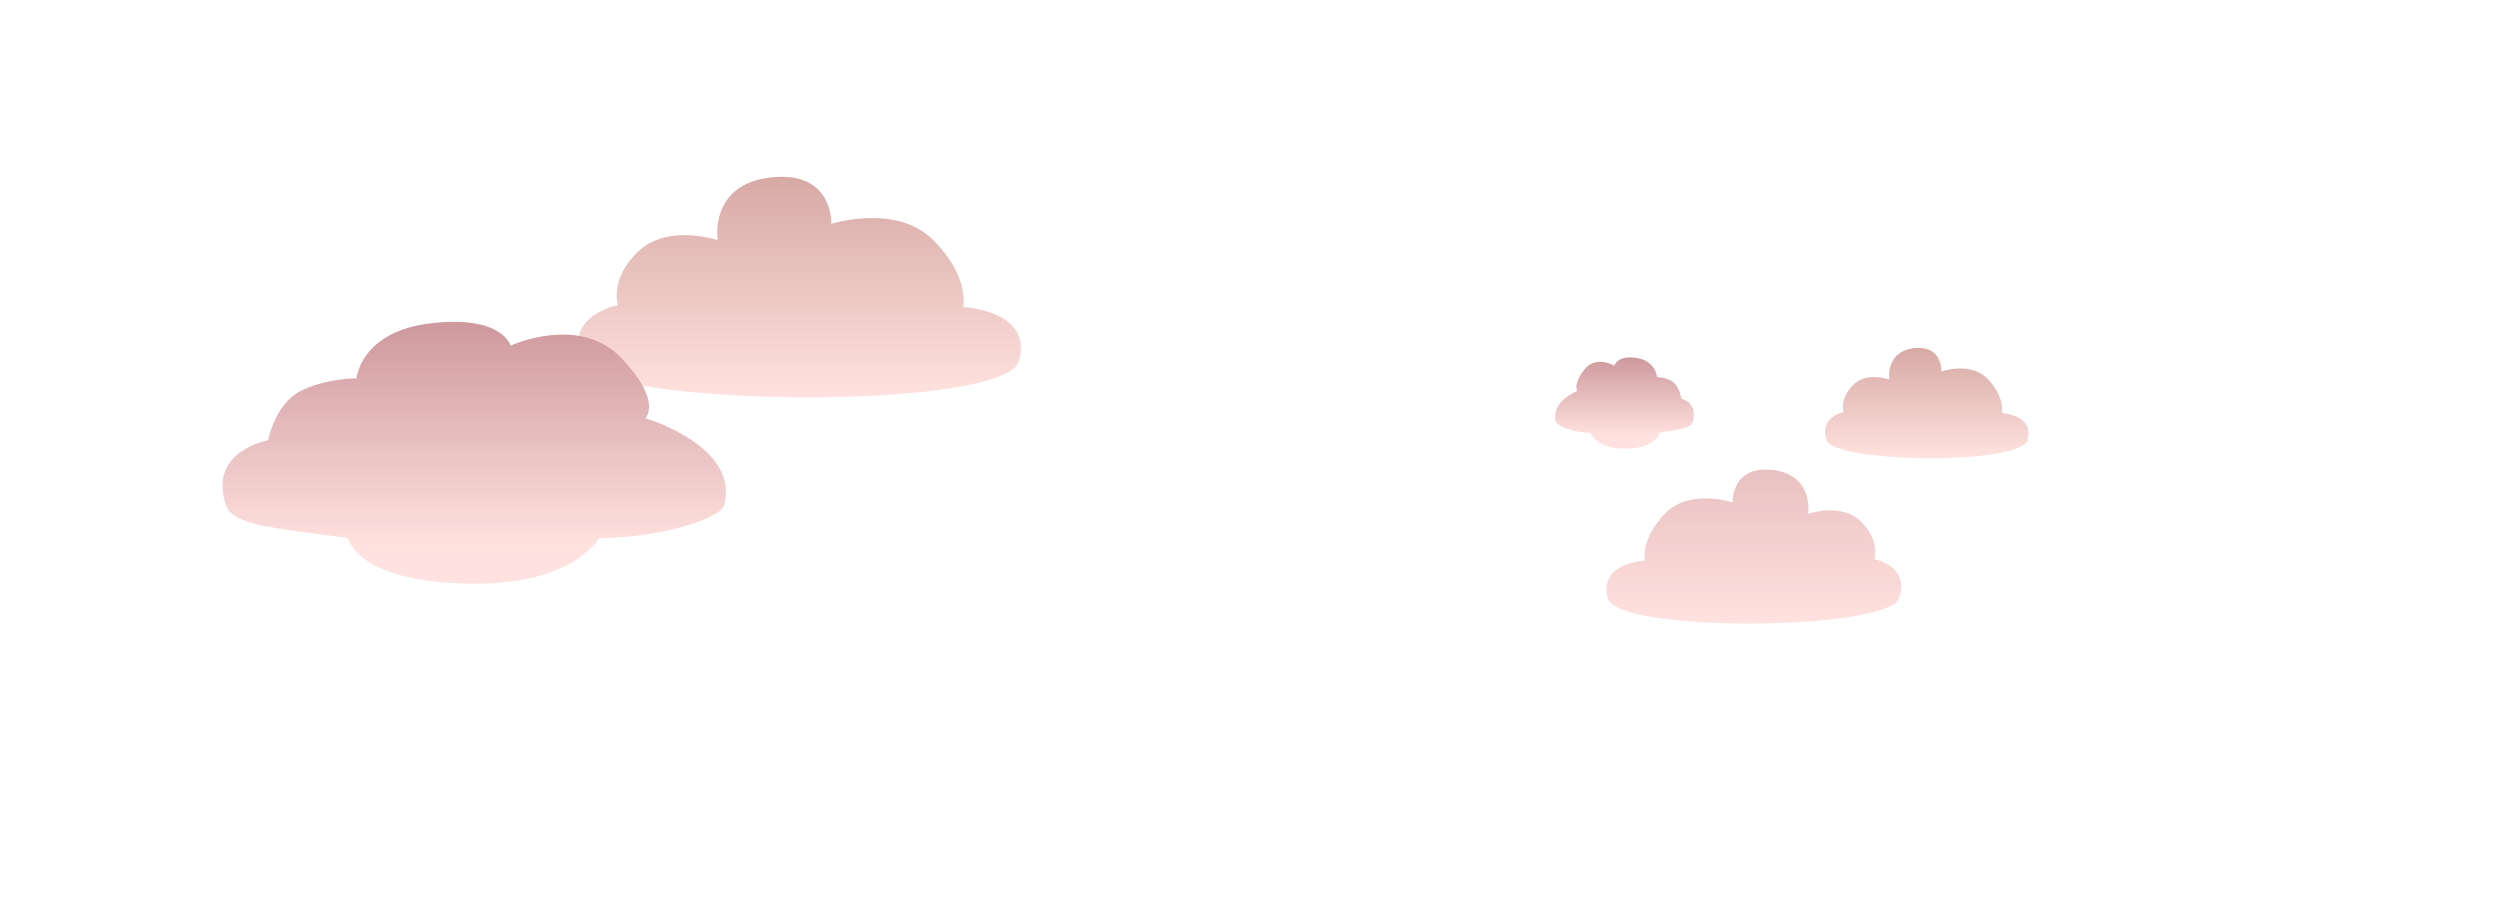
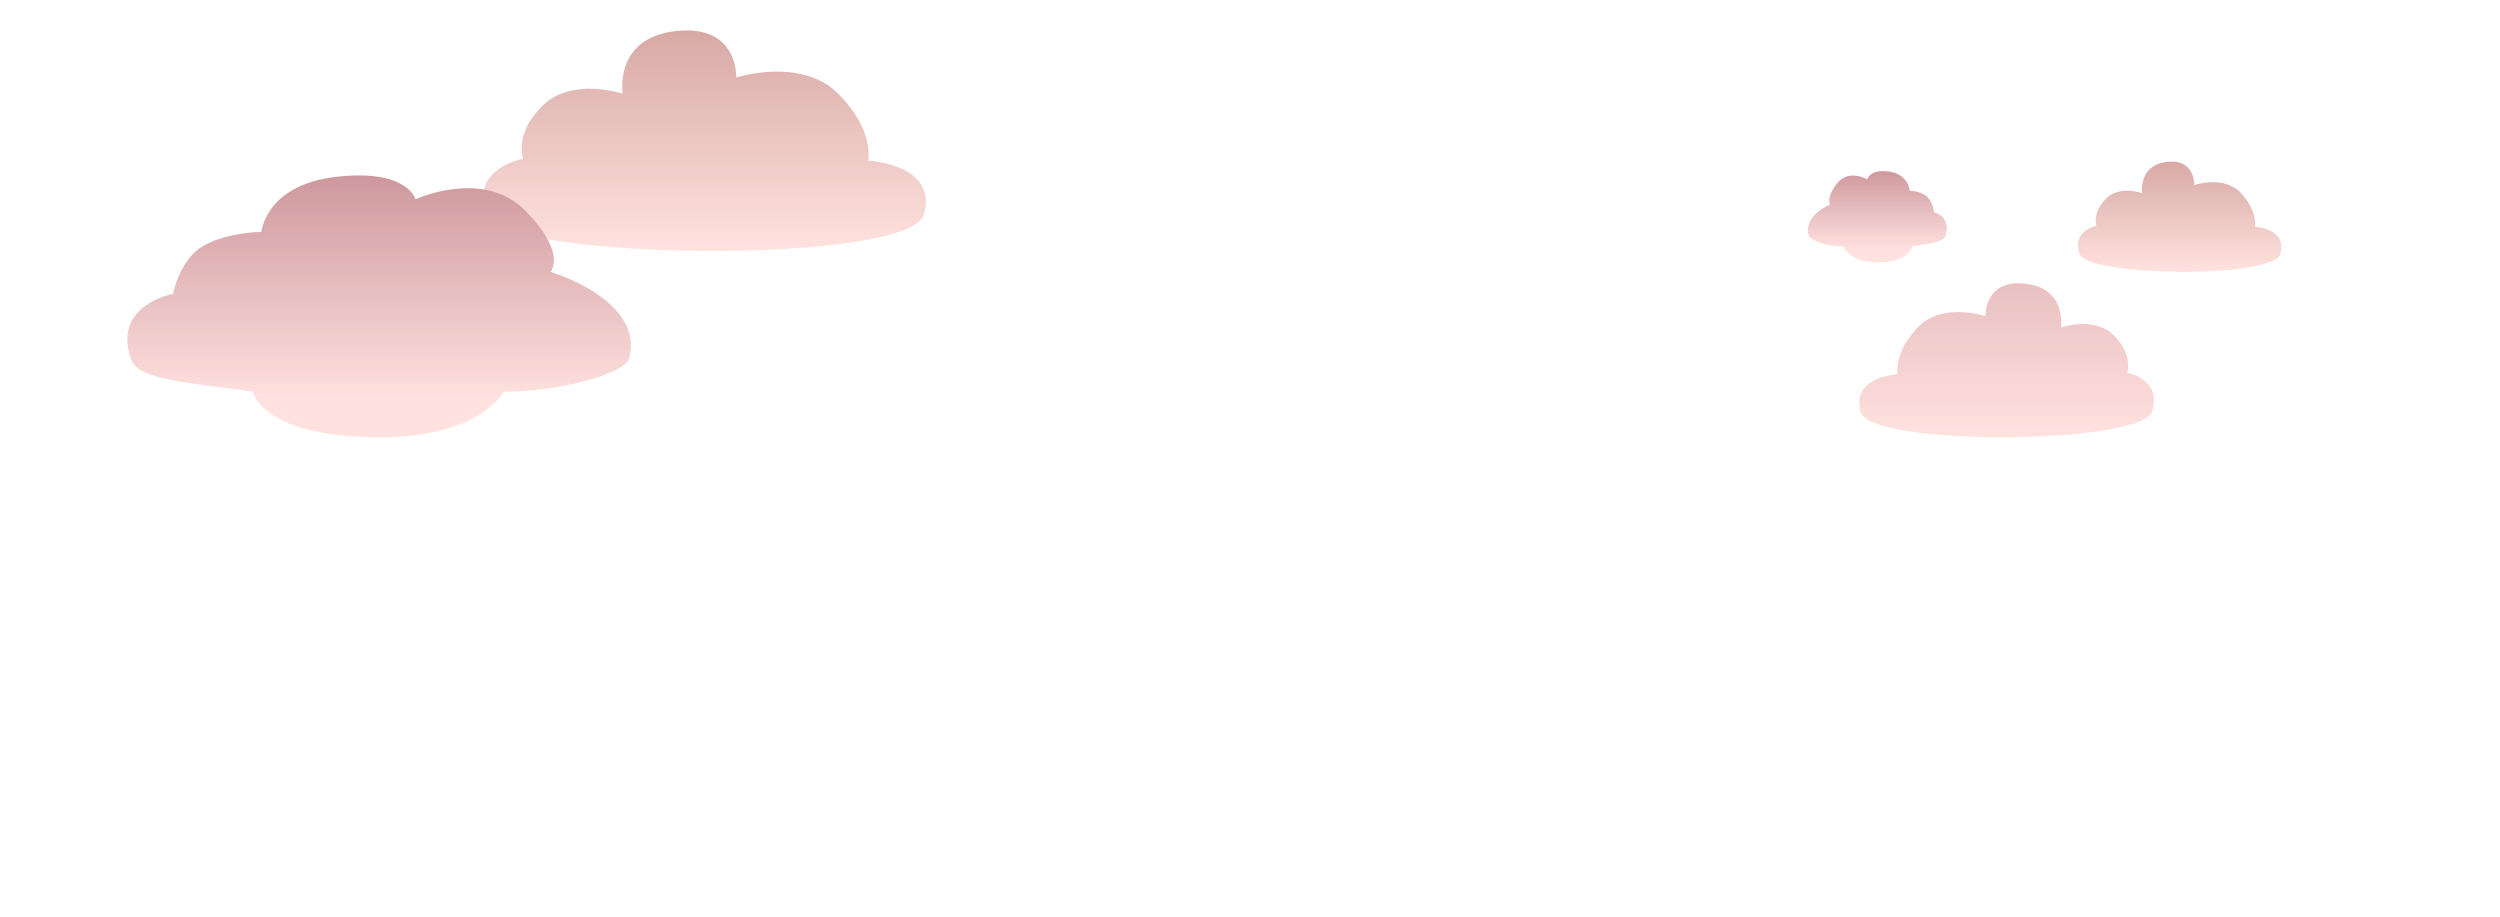
<svg xmlns="http://www.w3.org/2000/svg" width="1315" height="482" viewBox="0 0 1315 482" fill="none">
-   <path d="M405.573 93.33C438.485 89.665 437.266 117.761 437.266 117.761C437.266 117.761 471.397 106.767 490.901 126.312C510.405 145.858 506.622 161.548 506.622 161.548C506.622 161.548 543.462 163.18 536.003 189.834C528.543 216.488 314.149 214.265 305.616 189.834C297.083 165.403 325.12 160.516 325.12 160.516C325.12 160.516 320.243 146.859 335.817 132.17C351.391 117.482 377.536 126.312 377.536 126.312C377.536 126.312 372.66 96.994 405.573 93.33Z" fill="url(#paint0_linear_85_31)" />
-   <path d="M1006.64 183.165C1021.76 181.332 1021.2 195.381 1021.2 195.381C1021.2 195.381 1036.87 189.884 1045.83 199.656C1054.79 209.429 1053.05 217.274 1053.05 217.274C1053.05 217.274 1069.97 218.09 1066.54 231.417C1063.12 244.744 964.661 243.633 960.742 231.417C956.824 219.201 969.699 216.758 969.699 216.758C969.699 216.758 967.459 209.93 974.611 202.585C981.763 195.241 993.77 199.656 993.77 199.656C993.77 199.656 991.531 184.997 1006.64 183.165Z" fill="url(#paint1_linear_85_31)" />
-   <path d="M227 170C264.433 165.735 268.569 181.817 268.569 181.817C268.569 181.817 304.318 165.253 326.5 188C348.682 210.747 339.5 220 339.5 220C339.5 220 389.35 234.675 380.866 265.695C378.905 272.865 347 283 315 283C315 283 302.545 307 250 307C187.5 307 183 283 183 283C141.96 277.517 122.379 276.069 118.838 265.695C109.133 237.262 141.021 231.575 141.021 231.575C141.021 231.575 144.5 213 157.5 206C170.5 199 187.5 199 187.5 199C187.5 199 189.567 174.265 227 170Z" fill="url(#paint2_linear_85_31)" />
-   <path d="M860.68 188.251C850.362 186.764 849.222 192.37 849.222 192.37C849.222 192.37 839.368 186.597 833.253 194.524C827.139 202.452 829.67 205.678 829.67 205.678C829.67 205.678 815.929 210.792 818.268 221.604C818.808 224.103 827.603 227.635 836.423 227.635C836.423 227.635 839.856 236 854.34 236C871.567 236 872.808 227.635 872.808 227.635C884.12 225.724 889.517 225.22 890.493 221.604C893.168 211.694 884.379 209.712 884.379 209.712C884.379 209.712 883.42 203.238 879.837 200.798C876.253 198.358 871.567 198.358 871.567 198.358C871.567 198.358 870.997 189.737 860.68 188.251Z" fill="url(#paint3_linear_85_31)" />
-   <path d="M932.43 247.23C910.536 244.671 911.347 264.29 911.347 264.29C911.347 264.29 888.641 256.613 875.667 270.261C862.692 283.909 865.209 294.866 865.209 294.866C865.209 294.866 840.701 296.005 845.663 314.617C850.626 333.228 993.249 331.677 998.925 314.617C1004.6 297.557 985.95 294.145 985.95 294.145C985.95 294.145 989.195 284.609 978.834 274.352C968.474 264.095 951.081 270.261 951.081 270.261C951.081 270.261 954.325 249.789 932.43 247.23Z" fill="url(#paint4_linear_85_31)" />
+   <path d="M355.573 16.33C388.485 12.665 387.266 40.761 387.266 40.761C387.266 40.761 421.397 29.767 440.901 49.312C460.405 68.858 456.622 84.548 456.622 84.548C456.622 84.548 493.462 86.18 486.003 112.834C478.543 139.488 264.149 137.265 255.616 112.834C247.083 88.403 275.12 83.516 275.12 83.516C275.12 83.516 270.243 69.859 285.817 55.17C301.391 40.481 327.536 49.312 327.536 49.312C327.536 49.312 322.66 19.994 355.573 16.33Z" fill="url(#paint0_linear_85_31)" />
+   <path d="M1139.64 85.165C1154.76 83.332 1154.2 97.381 1154.2 97.381C1154.2 97.381 1169.87 91.884 1178.83 101.656C1187.79 111.429 1186.05 119.274 1186.05 119.274C1186.05 119.274 1202.97 120.09 1199.54 133.417C1196.12 146.744 1097.66 145.633 1093.74 133.417C1089.82 121.201 1102.7 118.758 1102.7 118.758C1102.7 118.758 1100.46 111.93 1107.61 104.585C1114.76 97.241 1126.77 101.656 1126.77 101.656C1126.77 101.656 1124.53 86.997 1139.64 85.165Z" fill="url(#paint1_linear_85_31)" />
+   <path d="M177 93C214.433 88.735 218.569 104.817 218.569 104.817C218.569 104.817 254.318 88.254 276.5 111C298.682 133.747 289.5 143 289.5 143C289.5 143 339.35 157.675 330.866 188.695C328.905 195.865 297 206 265 206C265 206 252.545 230 200 230C137.5 230 133 206 133 206C91.96 200.517 72.379 199.069 68.838 188.695C59.133 160.262 91.021 154.575 91.021 154.575C91.021 154.575 94.5 136 107.5 129C120.5 122 137.5 122 137.5 122C137.5 122 139.567 97.265 177 93Z" fill="url(#paint2_linear_85_31)" />
+   <path d="M993.68 90.251C983.362 88.764 982.222 94.37 982.222 94.37C982.222 94.37 972.368 88.597 966.253 96.525C960.139 104.452 962.67 107.678 962.67 107.678C962.67 107.678 948.929 112.792 951.268 123.604C951.808 126.103 960.603 129.635 969.423 129.635C969.423 129.635 972.856 138 987.34 138C1004.57 138 1005.81 129.635 1005.81 129.635C1017.12 127.724 1022.52 127.22 1023.49 123.604C1026.17 113.694 1017.38 111.712 1017.38 111.712C1017.38 111.712 1016.42 105.238 1012.84 102.798C1009.25 100.358 1004.57 100.358 1004.57 100.358C1004.57 100.358 1004 91.737 993.68 90.251Z" fill="url(#paint3_linear_85_31)" />
+   <path d="M1065.43 149.23C1043.54 146.671 1044.35 166.29 1044.35 166.29C1044.35 166.29 1021.64 158.613 1008.67 172.261C995.692 185.909 998.209 196.866 998.209 196.866C998.209 196.866 973.701 198.005 978.663 216.617C983.626 235.228 1126.25 233.677 1131.92 216.617C1137.6 199.557 1118.95 196.145 1118.95 196.145C1118.95 196.145 1122.19 186.609 1111.83 176.352C1101.47 166.095 1084.08 172.261 1084.08 172.261C1084.08 172.261 1087.32 151.789 1065.43 149.23Z" fill="url(#paint4_linear_85_31)" />
  <defs>
-     <linearGradient id="paint0_linear_85_31" x1="420.5" y1="93" x2="420.5" y2="209" gradientUnits="userSpaceOnUse">
+     <linearGradient id="paint0_linear_85_31" x1="370.5" y1="16" x2="370.5" y2="132" gradientUnits="userSpaceOnUse">
      <stop stop-color="#D7A9A5" />
      <stop offset="1" stop-color="#FFE2DF" />
    </linearGradient>
-     <linearGradient id="paint1_linear_85_31" x1="1013.5" y1="183" x2="1013.5" y2="241" gradientUnits="userSpaceOnUse">
+     <linearGradient id="paint1_linear_85_31" x1="1146.5" y1="85" x2="1146.5" y2="143" gradientUnits="userSpaceOnUse">
      <stop stop-color="#D7A9A5" />
      <stop offset="1" stop-color="#FFE2DF" />
    </linearGradient>
-     <linearGradient id="paint2_linear_85_31" x1="249.5" y1="153" x2="249.5" y2="288" gradientUnits="userSpaceOnUse">
+     <linearGradient id="paint2_linear_85_31" x1="199.5" y1="76" x2="199.5" y2="211" gradientUnits="userSpaceOnUse">
      <stop stop-color="#C78E94" />
      <stop offset="1" stop-color="#FFE2DF" />
    </linearGradient>
-     <linearGradient id="paint3_linear_85_31" x1="854.478" y1="182.326" x2="854.478" y2="229.378" gradientUnits="userSpaceOnUse">
+     <linearGradient id="paint3_linear_85_31" x1="987.478" y1="84.326" x2="987.478" y2="131.378" gradientUnits="userSpaceOnUse">
      <stop stop-color="#C78E94" />
      <stop offset="1" stop-color="#FFE2DF" />
    </linearGradient>
-     <linearGradient id="paint4_linear_85_31" x1="922.5" y1="247" x2="922.5" y2="328" gradientUnits="userSpaceOnUse">
+     <linearGradient id="paint4_linear_85_31" x1="1055.5" y1="149" x2="1055.5" y2="230" gradientUnits="userSpaceOnUse">
      <stop stop-color="#E9C0C1" />
      <stop offset="1" stop-color="#FFE2DF" />
    </linearGradient>
  </defs>
</svg>
